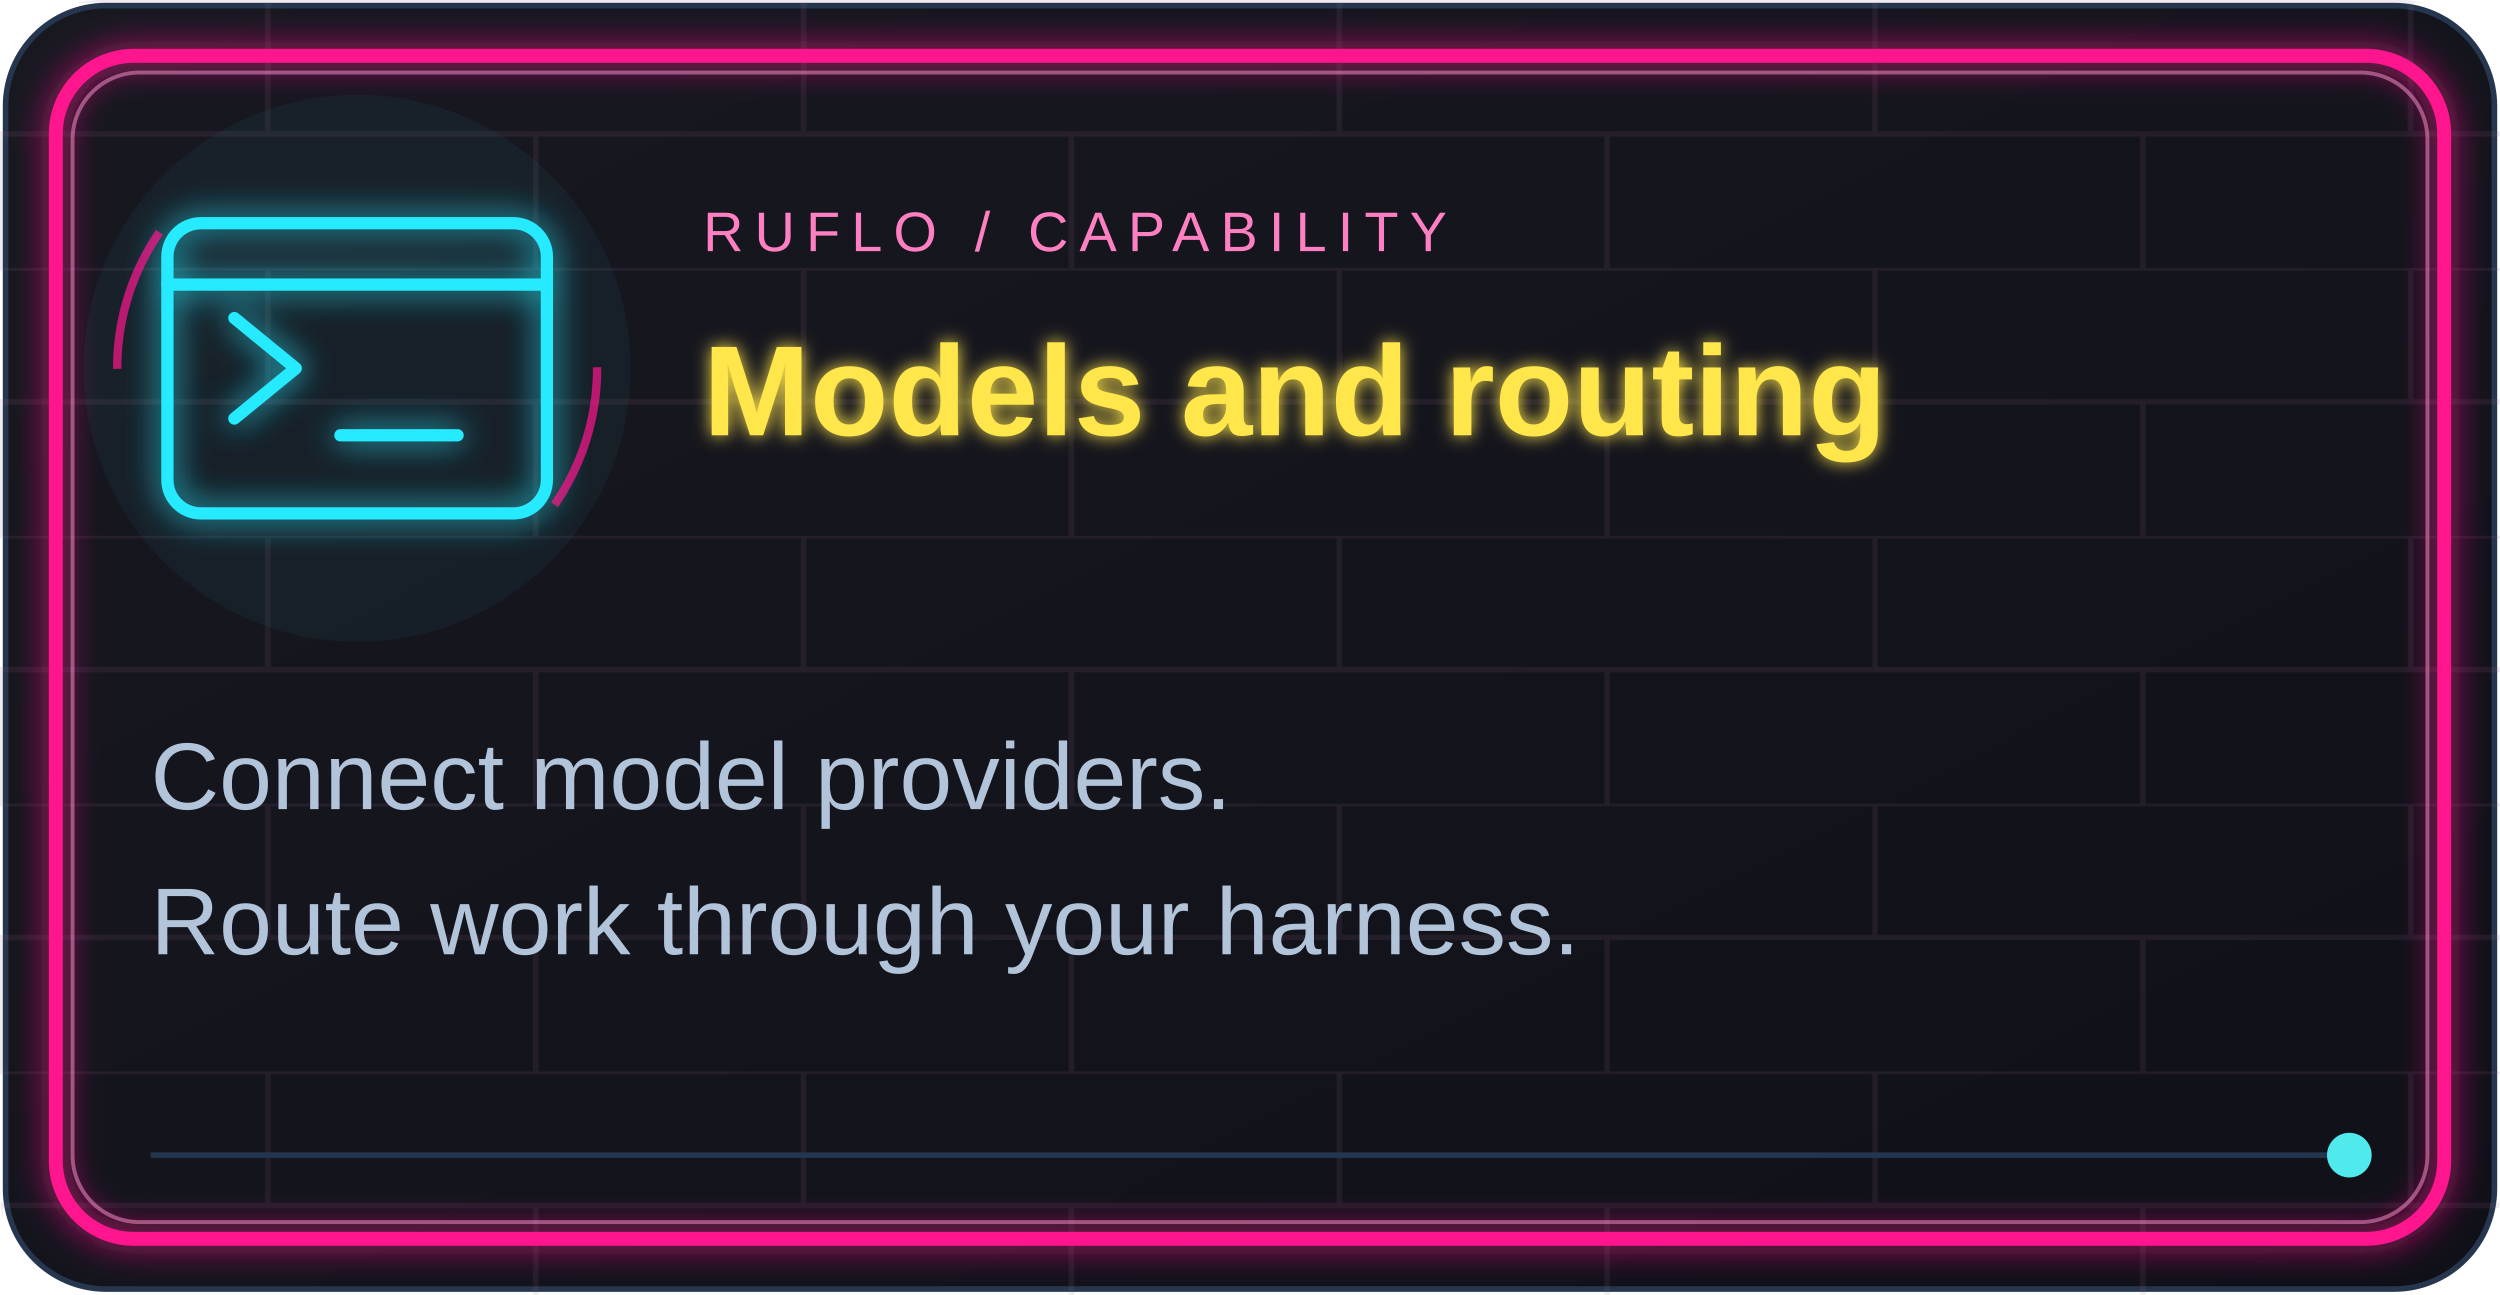
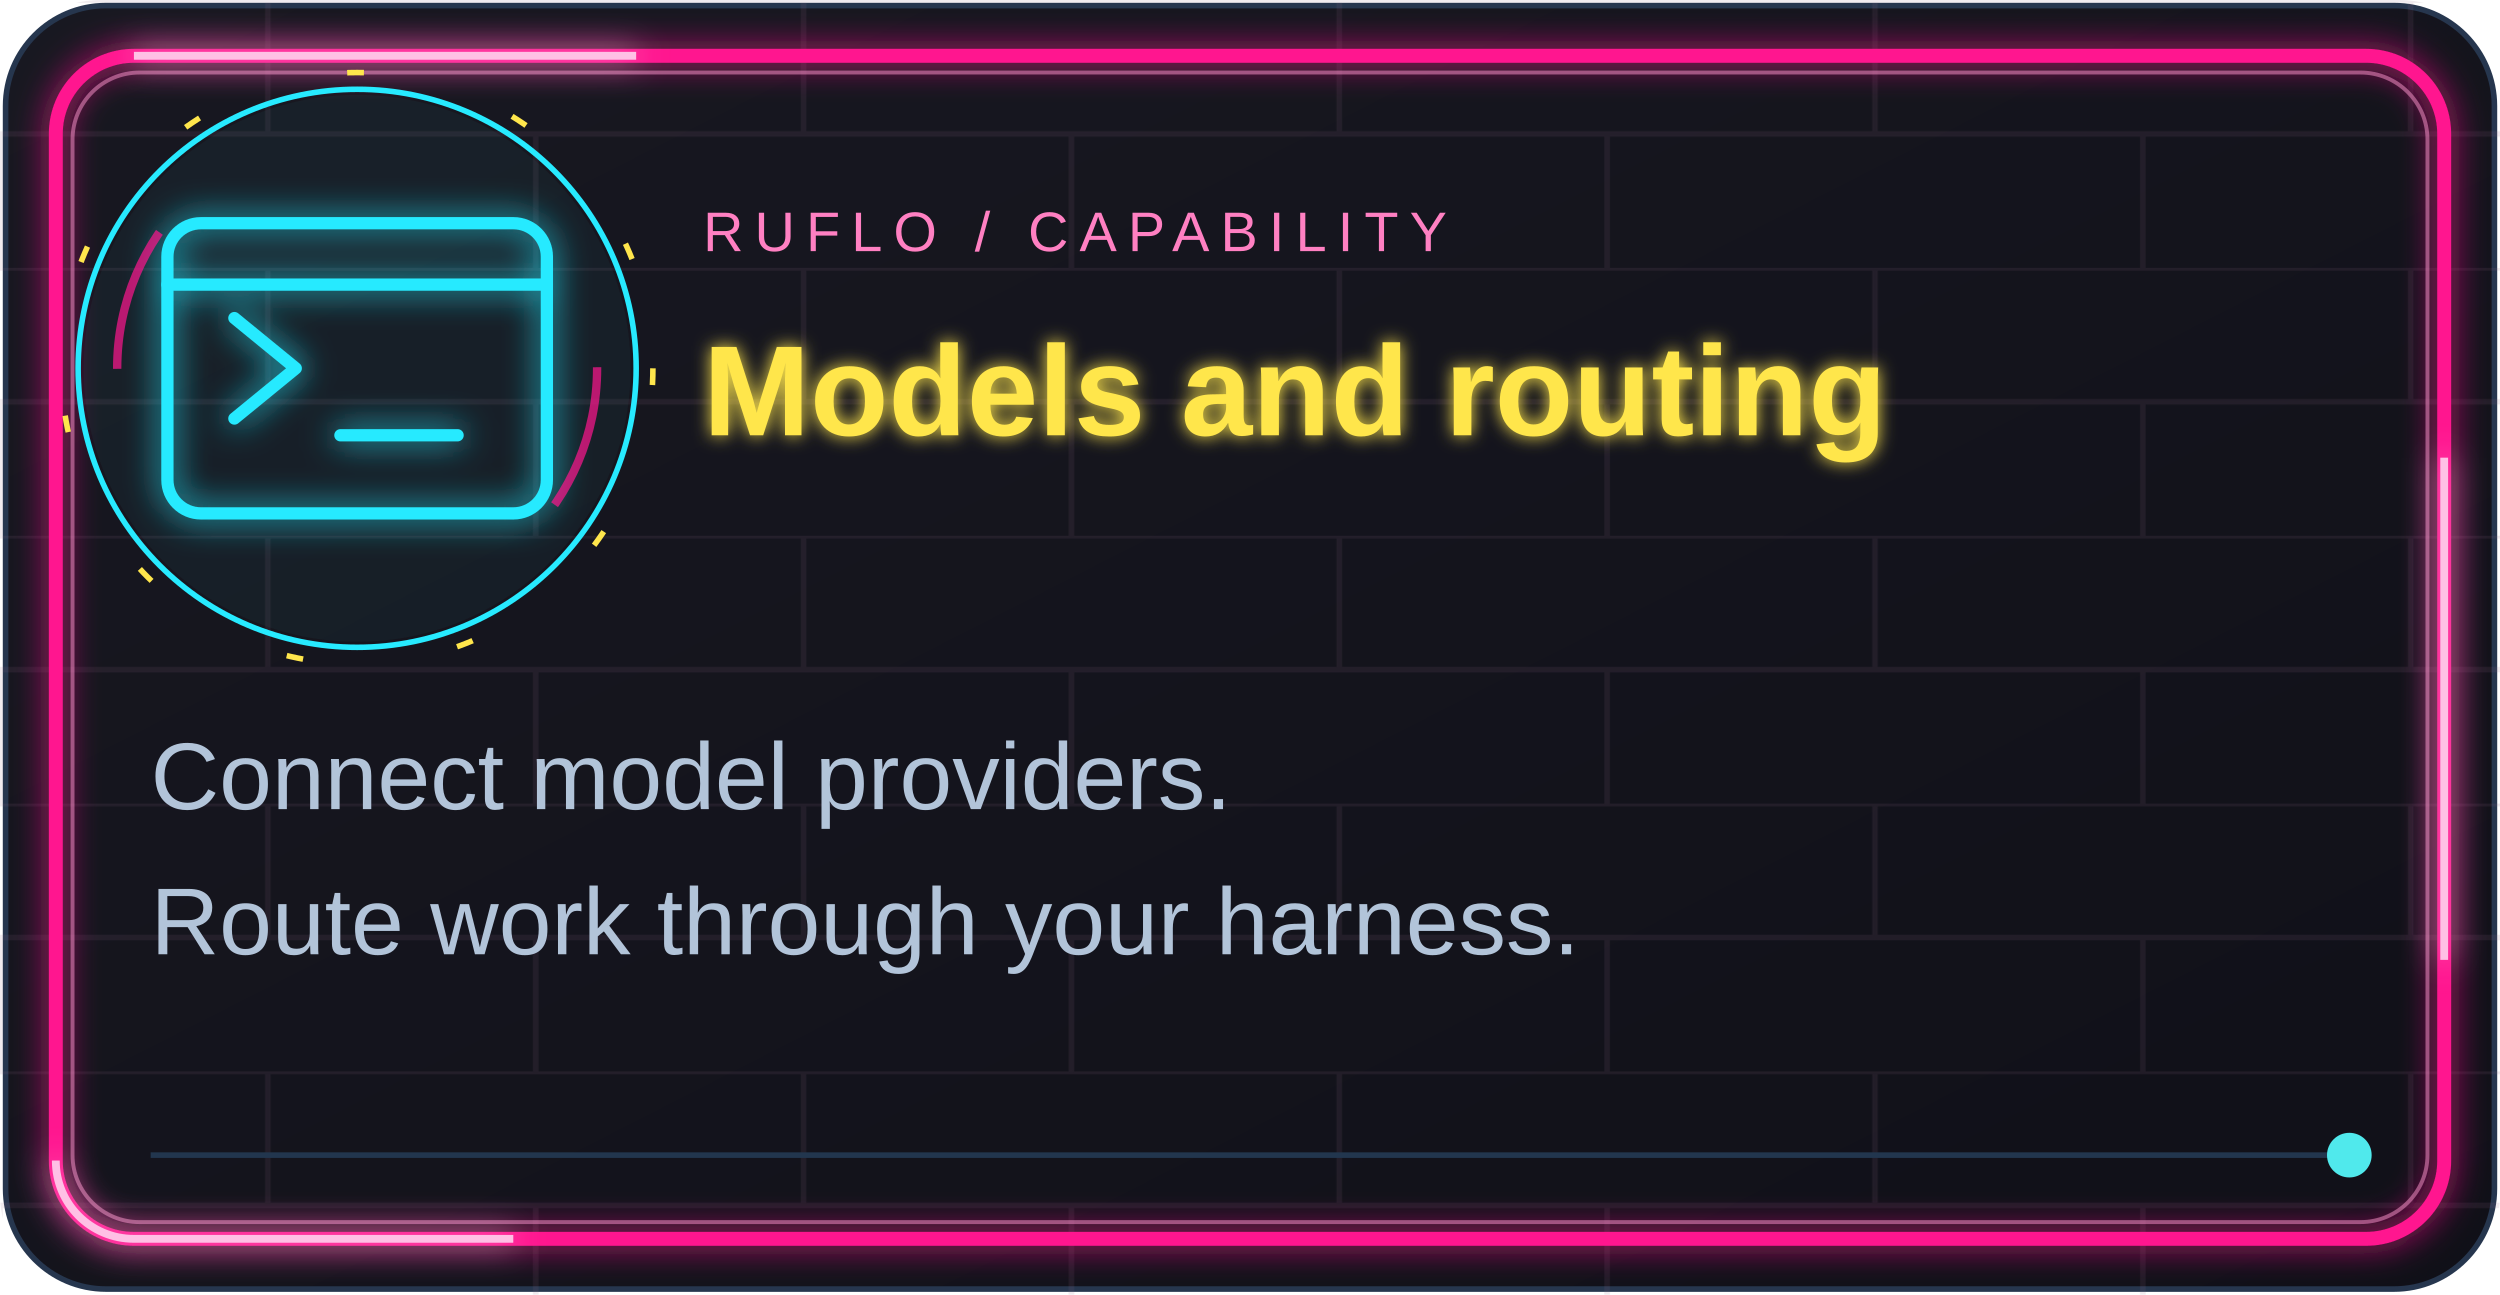
<svg xmlns="http://www.w3.org/2000/svg" width="448" height="232" viewBox="0 0 448 232" role="img" aria-labelledby="title desc">
  <defs>
    <linearGradient id="bg" x2="1" y2="1">
      <stop stop-color="#181821" />
      <stop offset="1" stop-color="#101018" />
    </linearGradient>
    <linearGradient id="neon">
      <stop stop-color="#27eaff" />
      <stop offset=".55" stop-color="#ffe32e" />
      <stop offset="1" stop-color="#ff168f" />
    </linearGradient>
    <filter id="glow" x="-60%" y="-100%" width="220%" height="300%">
      <feGaussianBlur stdDeviation="3" />
      <feMerge>
        <feMergeNode />
        <feMergeNode in="SourceGraphic" />
      </feMerge>
    </filter>
    <filter id="soft" x="-20%" y="-80%" width="140%" height="260%">
      <feGaussianBlur stdDeviation="1.5" />
      <feMerge>
        <feMergeNode />
        <feMergeNode in="SourceGraphic" />
      </feMerge>
    </filter>
    <pattern id="grid" width="96" height="48" patternUnits="userSpaceOnUse">
      <path d="M0 0H96M0 24H96M48 0V24M0 24V48M96 24V48" fill="none" stroke="#8d6683" stroke-opacity=".13" />
    </pattern>
  </defs>
-   <style>text{font-family:Arial,Helvetica,sans-serif}.mono{font-family:monospace}.flow{stroke-dasharray:12 40;animation:flow 5s linear infinite;filter:url(#glow)}.tube{filter:url(#glow);animation:flicker 13s linear infinite}.tube2{filter:url(#glow);animation:flicker 17s 3s linear infinite}.gold{fill:#ffe64c;filter:url(#soft)}@keyframes flicker{0%,43%,45%,47%,100%{opacity:1}44%,46%{opacity:.55}}.orbit{transform-box:fill-box;transform-origin:center;animation:spin 14s linear infinite}.pulse{animation:pulse 3s ease-in-out infinite}.rise{animation:rise 7s ease-in-out infinite}@keyframes flow{to{stroke-dashoffset:-208}}@keyframes spin{to{transform:rotate(360deg)}}@keyframes pulse{0%,100%{opacity:.45}50%{opacity:1}}@keyframes rise{0%,100%{transform:translateY(0)}50%{transform:translateY(-5px)}}@media(prefers-reduced-motion:reduce){*{animation:none!important}}</style>
+   <style>text{font-family:Arial,Helvetica,sans-serif}.mono{font-family:monospace}.flow{stroke-dasharray:12 40;animation:flow 5s linear infinite;filter:url(#glow)}.tube{filter:url(#glow);animation:flicker 13s linear infinite}.tube2{filter:url(#glow);animation:flicker 17s 3s linear infinite}.gold{fill:#ffe64c;filter:url(#soft)}@keyframes flicker{0%,43%,45%,47%,100%{opacity:1}44%,46%{opacity:.55}}.orbit{transform-box:fill-box;transform-origin:center;animation:spin 14s linear infinite}.pulse{animation:pulse 3s ease-in-out infinite}.rise{animation:rise 7s ease-in-out infinite}@keyframes flow{to{stroke-dashoffset:-208}}@keyframes spin{to{transform:rotate(360deg)}}@keyframes pulse{0%,100%{opacity:.45}50%{opacity:1}}@keyframes rise{0%,100%{transform:translateY(0)}50%{transform:translateY(-5px)}}@media(prefers-reduced-motion:reduce){*{animation:none!important}}.rim{stroke-dasharray:90 390;animation:rim 9s linear infinite;filter:url(#glow)}.sweep{animation:sweep 8s ease-in-out infinite;opacity:.18}.halo{transform-box:fill-box;transform-origin:center;animation:halo 4s ease-out infinite}.equalizer{transform-box:fill-box;transform-origin:bottom;animation:eq 1.6s ease-in-out infinite alternate}@keyframes rim{to{stroke-dashoffset:-960}}@keyframes sweep{0%,100%{transform:translateX(-200px);opacity:0}30%,70%{opacity:.18}85%{transform:translateX(1100px);opacity:0}}@keyframes halo{0%{transform:scale(.8);opacity:0}25%{opacity:.4}100%{transform:scale(1.25);opacity:0}}@keyframes eq{from{transform:scaleY(.3)}to{transform:scaleY(1)}}@media(prefers-reduced-motion:reduce){*{animation:none!important}.sweep,.halo{display:none}}</style>
  <rect x="1" y="1" width="446" height="230" rx="18" fill="url(#bg)" stroke="#26364e" />
  <rect width="448" height="232" rx="18" fill="url(#grid)" />
  <rect x="10" y="10" width="428" height="212" rx="14" fill="none" stroke="#ff168f" stroke-width="2.5" class="tube" />
  <rect x="13" y="13" width="422" height="206" rx="12" fill="none" stroke="#ff9ad0" stroke-opacity=".5" stroke-width=".7" />
+   <rect class="rim" x="10" y="10" width="428" height="212" rx="14" fill="none" stroke="#ffc0e5" stroke-width="1.4" />
  <g transform="translate(64 66)">
    <circle class="pulse" r="49" fill="#36e5e9" fill-opacity=".045" />
    <g class="tube2" fill="none" stroke="#26eaff" stroke-width="2.2" stroke-linecap="round" stroke-linejoin="round">
      <rect x="-34" y="-26" width="68" height="52" rx="6" />
      <path d="M-22 -9L-11 0L-22 9M-3 12H18" />
      <path d="M-34 -15H34" />
    </g>
+     <circle class="halo" r="50" fill="none" stroke="#27eaff" stroke-width="1" />
+     <circle class="orbit" style="animation-direction:reverse;animation-duration:21s" r="53" fill="none" stroke="#ffe64c" stroke-width="1" stroke-dasharray="3 28" />
    <circle class="orbit" r="43" fill="none" stroke="#ff168f" stroke-width="1.5" stroke-dasharray="26 109" opacity=".7" />
  </g>
  <text x="126" y="45" fill="#ff80c2" font-size="10" letter-spacing="2">RUFLO / CAPABILITY</text>
  <text x="126" y="78" class="gold" font-size="23" font-weight="700">Models and routing</text>
  <text x="27" y="145" fill="#b2c4d9" font-size="17">Connect model providers.</text>
  <text x="27" y="171" fill="#b2c4d9" font-size="17">Route work through your harness.</text>
  <path d="M27 207H421" stroke="#22364e" />
  <path class="flow" d="M27 207H421" stroke="url(#neon)" stroke-width="2" />
  <circle class="pulse" cx="421" cy="207" r="4" fill="#50e9ec" />
</svg>
